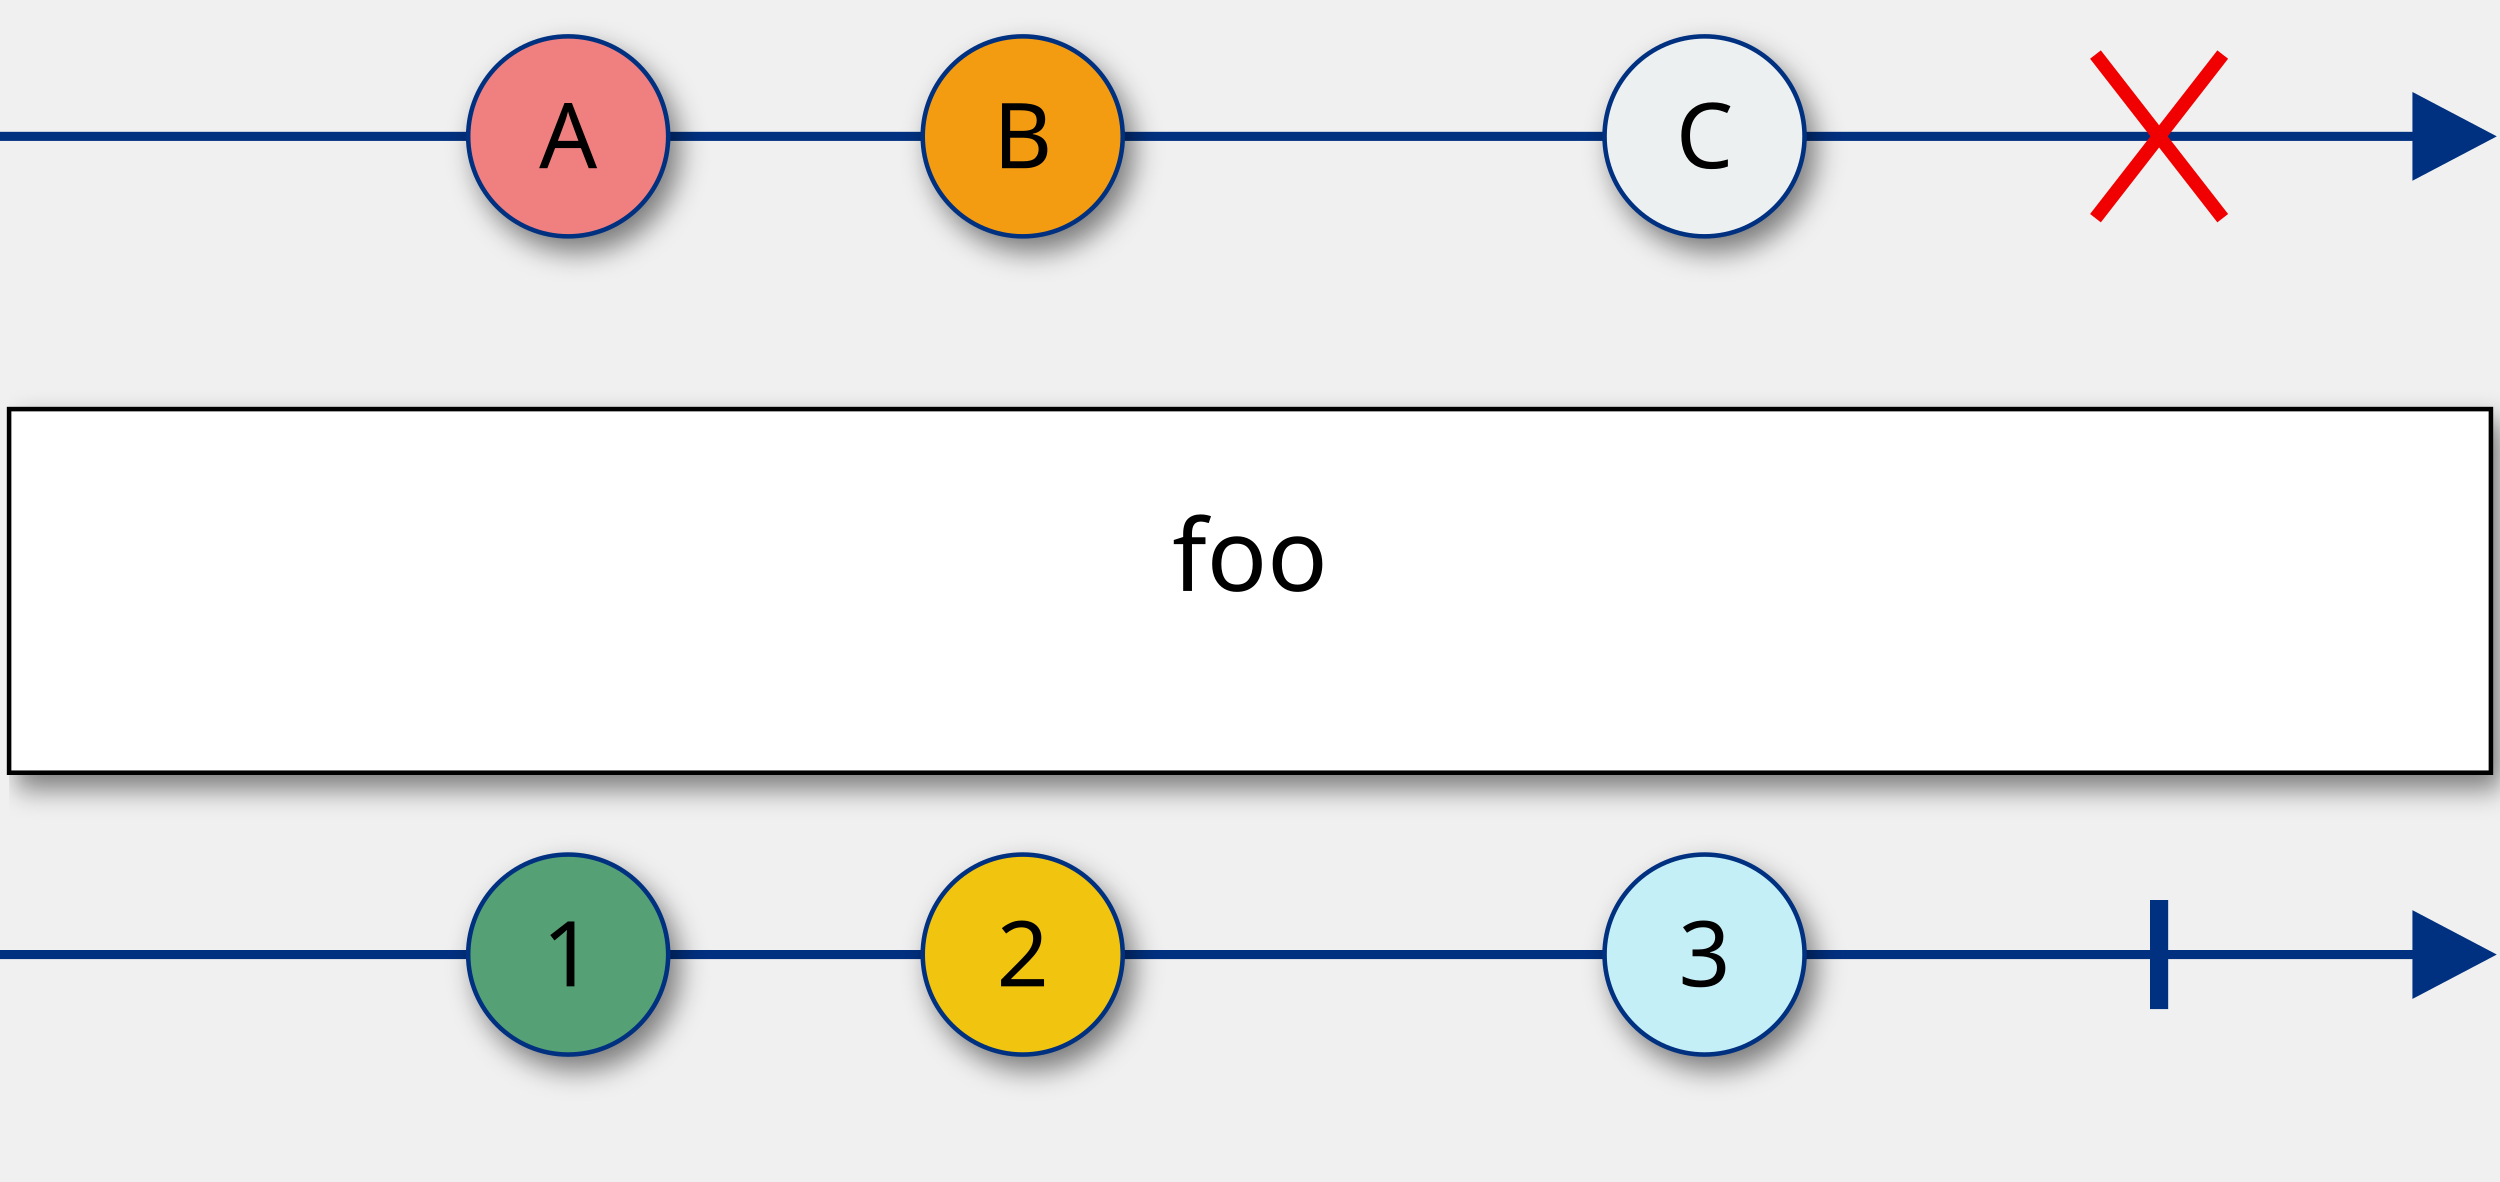
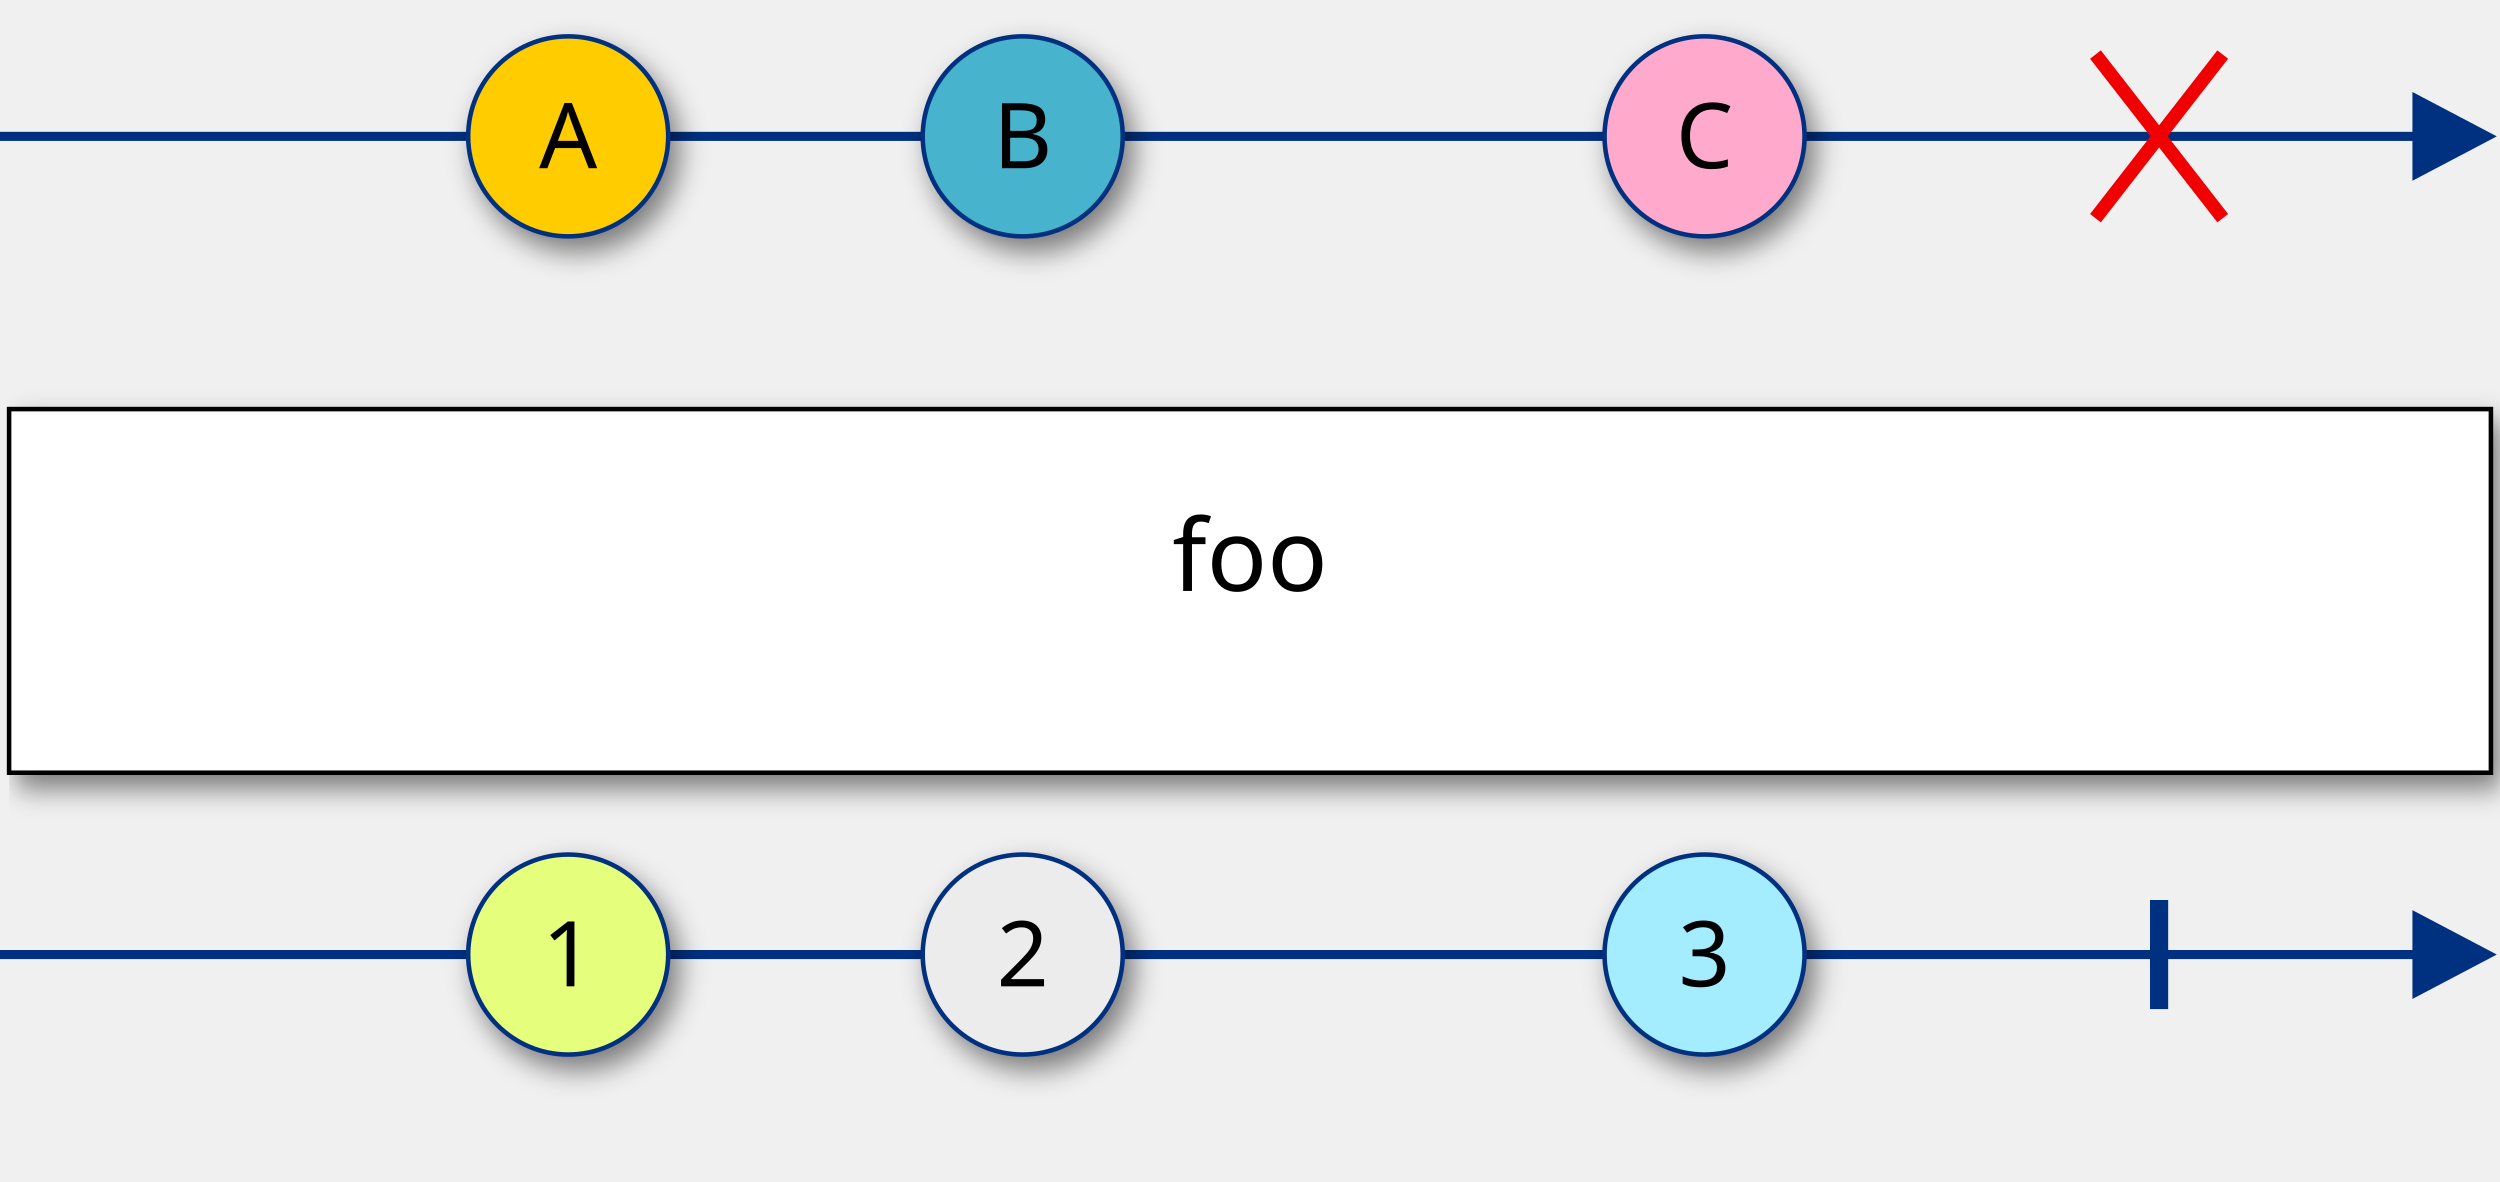
<svg xmlns="http://www.w3.org/2000/svg" width="385.0px" height="182.0px" viewBox="0 0 550.0 260.0 " id="svg2" version="1.1">
  <defs id="defs4">
    <filter style="color-interpolation-filters:sRGB;" id="filter3443" x="-25%" y="-25%" width="150%" height="150%">
      <feFlood flood-opacity="0.498" flood-color="rgb(0,0,0)" result="flood" id="feFlood3445" />
      <feComposite in="flood" in2="SourceGraphic" operator="in" result="composite1" id="feComposite3447" />
      <feGaussianBlur in="composite1" stdDeviation="3" result="blur" id="feGaussianBlur3449" />
      <feOffset dx="2" dy="3" result="offset" id="feOffset3451" />
      <feComposite in="SourceGraphic" in2="offset" operator="over" result="composite2" id="feComposite3453" />
    </filter>
    <marker orient="auto" refY="0.0" refX="0.0" id="Arrow1Lend" style="overflow:visible;">
      <path d="M -3.0,0.0 L -3.0,-5.0 L -12.5,0.0 L -3.0,5.0 L -3.0,0.0 z " style="fill-rule:evenodd;stroke:#003080;stroke-width:1pt;stroke-opacity:1;fill:#003080;fill-opacity:1" transform="scale(0.8) rotate(180) translate(12.5,0)" />
    </marker>
  </defs>
  <g id="source_a" transform="rotate(0 0.0 30) translate(0.0,30)">
    <path style="fill:none;fill-rule:evenodd;stroke:#003080;stroke-width:2px;marker-end:url(#Arrow1Lend)" d="m 0,0 547.0,0" />
    <g style="filter:url(#filter3443)">
-       <circle r="22" cy="0" cx="125.0" style="opacity:1;fill:#f08080;fill-opacity:1;stroke:#003080;stroke-width:1px;" />
+       <circle r="22" cy="0" cx="125.0" style="opacity:1;fill:#ffcc00;fill-opacity:1;stroke:#003080;stroke-width:1px;" />
      <text y="7" x="125.0" style="font-size:20px;font-family:sans-serif;text-align:center;text-anchor:middle;fill:#000000;" xml:space="preserve">A</text>
    </g>
    <g style="filter:url(#filter3443)">
-       <circle r="22" cy="0" cx="225.0" style="opacity:1;fill:#f39c12;fill-opacity:1;stroke:#003080;stroke-width:1px;" />
+       <circle r="22" cy="0" cx="225.0" style="opacity:1;fill:#48b3cd;fill-opacity:1;stroke:#003080;stroke-width:1px;" />
      <text y="7" x="225.0" style="font-size:20px;font-family:sans-serif;text-align:center;text-anchor:middle;fill:#000000;" xml:space="preserve">B</text>
    </g>
    <g style="filter:url(#filter3443)">
-       <circle r="22" cy="0" cx="375.0" style="opacity:1;fill:#ecf0f1;fill-opacity:1;stroke:#003080;stroke-width:1px;" />
+       <circle r="22" cy="0" cx="375.0" style="opacity:1;fill:#ffaacc;fill-opacity:1;stroke:#003080;stroke-width:1px;" />
      <text y="7" x="375.0" style="font-size:20px;font-family:sans-serif;text-align:center;text-anchor:middle;fill:#000000;" xml:space="preserve">C</text>
    </g>
    <g id="error">
      <path d="m 489.0,-18 -28,36" style="stroke:#F00000;stroke-width:3px;" />
      <path style="stroke:#F00000;stroke-width:3px;" d="m 461.0,-18 28,36" />
    </g>
  </g>
  <g transform="translate(0 90.0)">
    <g style="filter:url(#filter3443)">
      <rect x="2" y="0" width="546.0" height="80" style="opacity:1;fill:#ffffff;fill-opacity:1;stroke:#000000;stroke-width:1px;" />
      <text x="275.0" y="40.0" style="font-size:22px;font-family:sans-serif;text-align:center;text-anchor:middle;fill:#000000;" xml:space="preserve">foo</text>
    </g>
    <g id="operator_foo" transform="rotate(0 0.0 120) translate(0.0,120)">
      <path style="fill:none;fill-rule:evenodd;stroke:#003080;stroke-width:2px;marker-end:url(#Arrow1Lend)" d="m 0,0 547.0,0" />
      <g style="filter:url(#filter3443)">
-         <circle r="22" cy="0" cx="125.0" style="opacity:1;fill:#56a075;fill-opacity:1;stroke:#003080;stroke-width:1px;" />
+         <circle r="22" cy="0" cx="125.0" style="opacity:1;fill:#e5ff7c;fill-opacity:1;stroke:#003080;stroke-width:1px;" />
        <text y="7" x="125.0" style="font-size:20px;font-family:sans-serif;text-align:center;text-anchor:middle;fill:#000000;" xml:space="preserve">1</text>
      </g>
      <g style="filter:url(#filter3443)">
-         <circle r="22" cy="0" cx="225.0" style="opacity:1;fill:#f1c40f;fill-opacity:1;stroke:#003080;stroke-width:1px;" />
+         <circle r="22" cy="0" cx="225.0" style="opacity:1;fill:#ececec;fill-opacity:1;stroke:#003080;stroke-width:1px;" />
        <text y="7" x="225.0" style="font-size:20px;font-family:sans-serif;text-align:center;text-anchor:middle;fill:#000000;" xml:space="preserve">2</text>
      </g>
      <g style="filter:url(#filter3443)">
-         <circle r="22" cy="0" cx="375.0" style="opacity:1;fill:#C5EFF7;fill-opacity:1;stroke:#003080;stroke-width:1px;" />
+         <circle r="22" cy="0" cx="375.0" style="opacity:1;fill:#a4ecff;fill-opacity:1;stroke:#003080;stroke-width:1px;" />
        <text y="7" x="375.0" style="font-size:20px;font-family:sans-serif;text-align:center;text-anchor:middle;fill:#000000;" xml:space="preserve">3</text>
      </g>
      <g>
        <path d="m 475.0,-12 0,24" style="fill:none;fill-rule:evenodd;stroke:#003080;stroke-width:4px;" />
      </g>
    </g>
  </g>
</svg>
